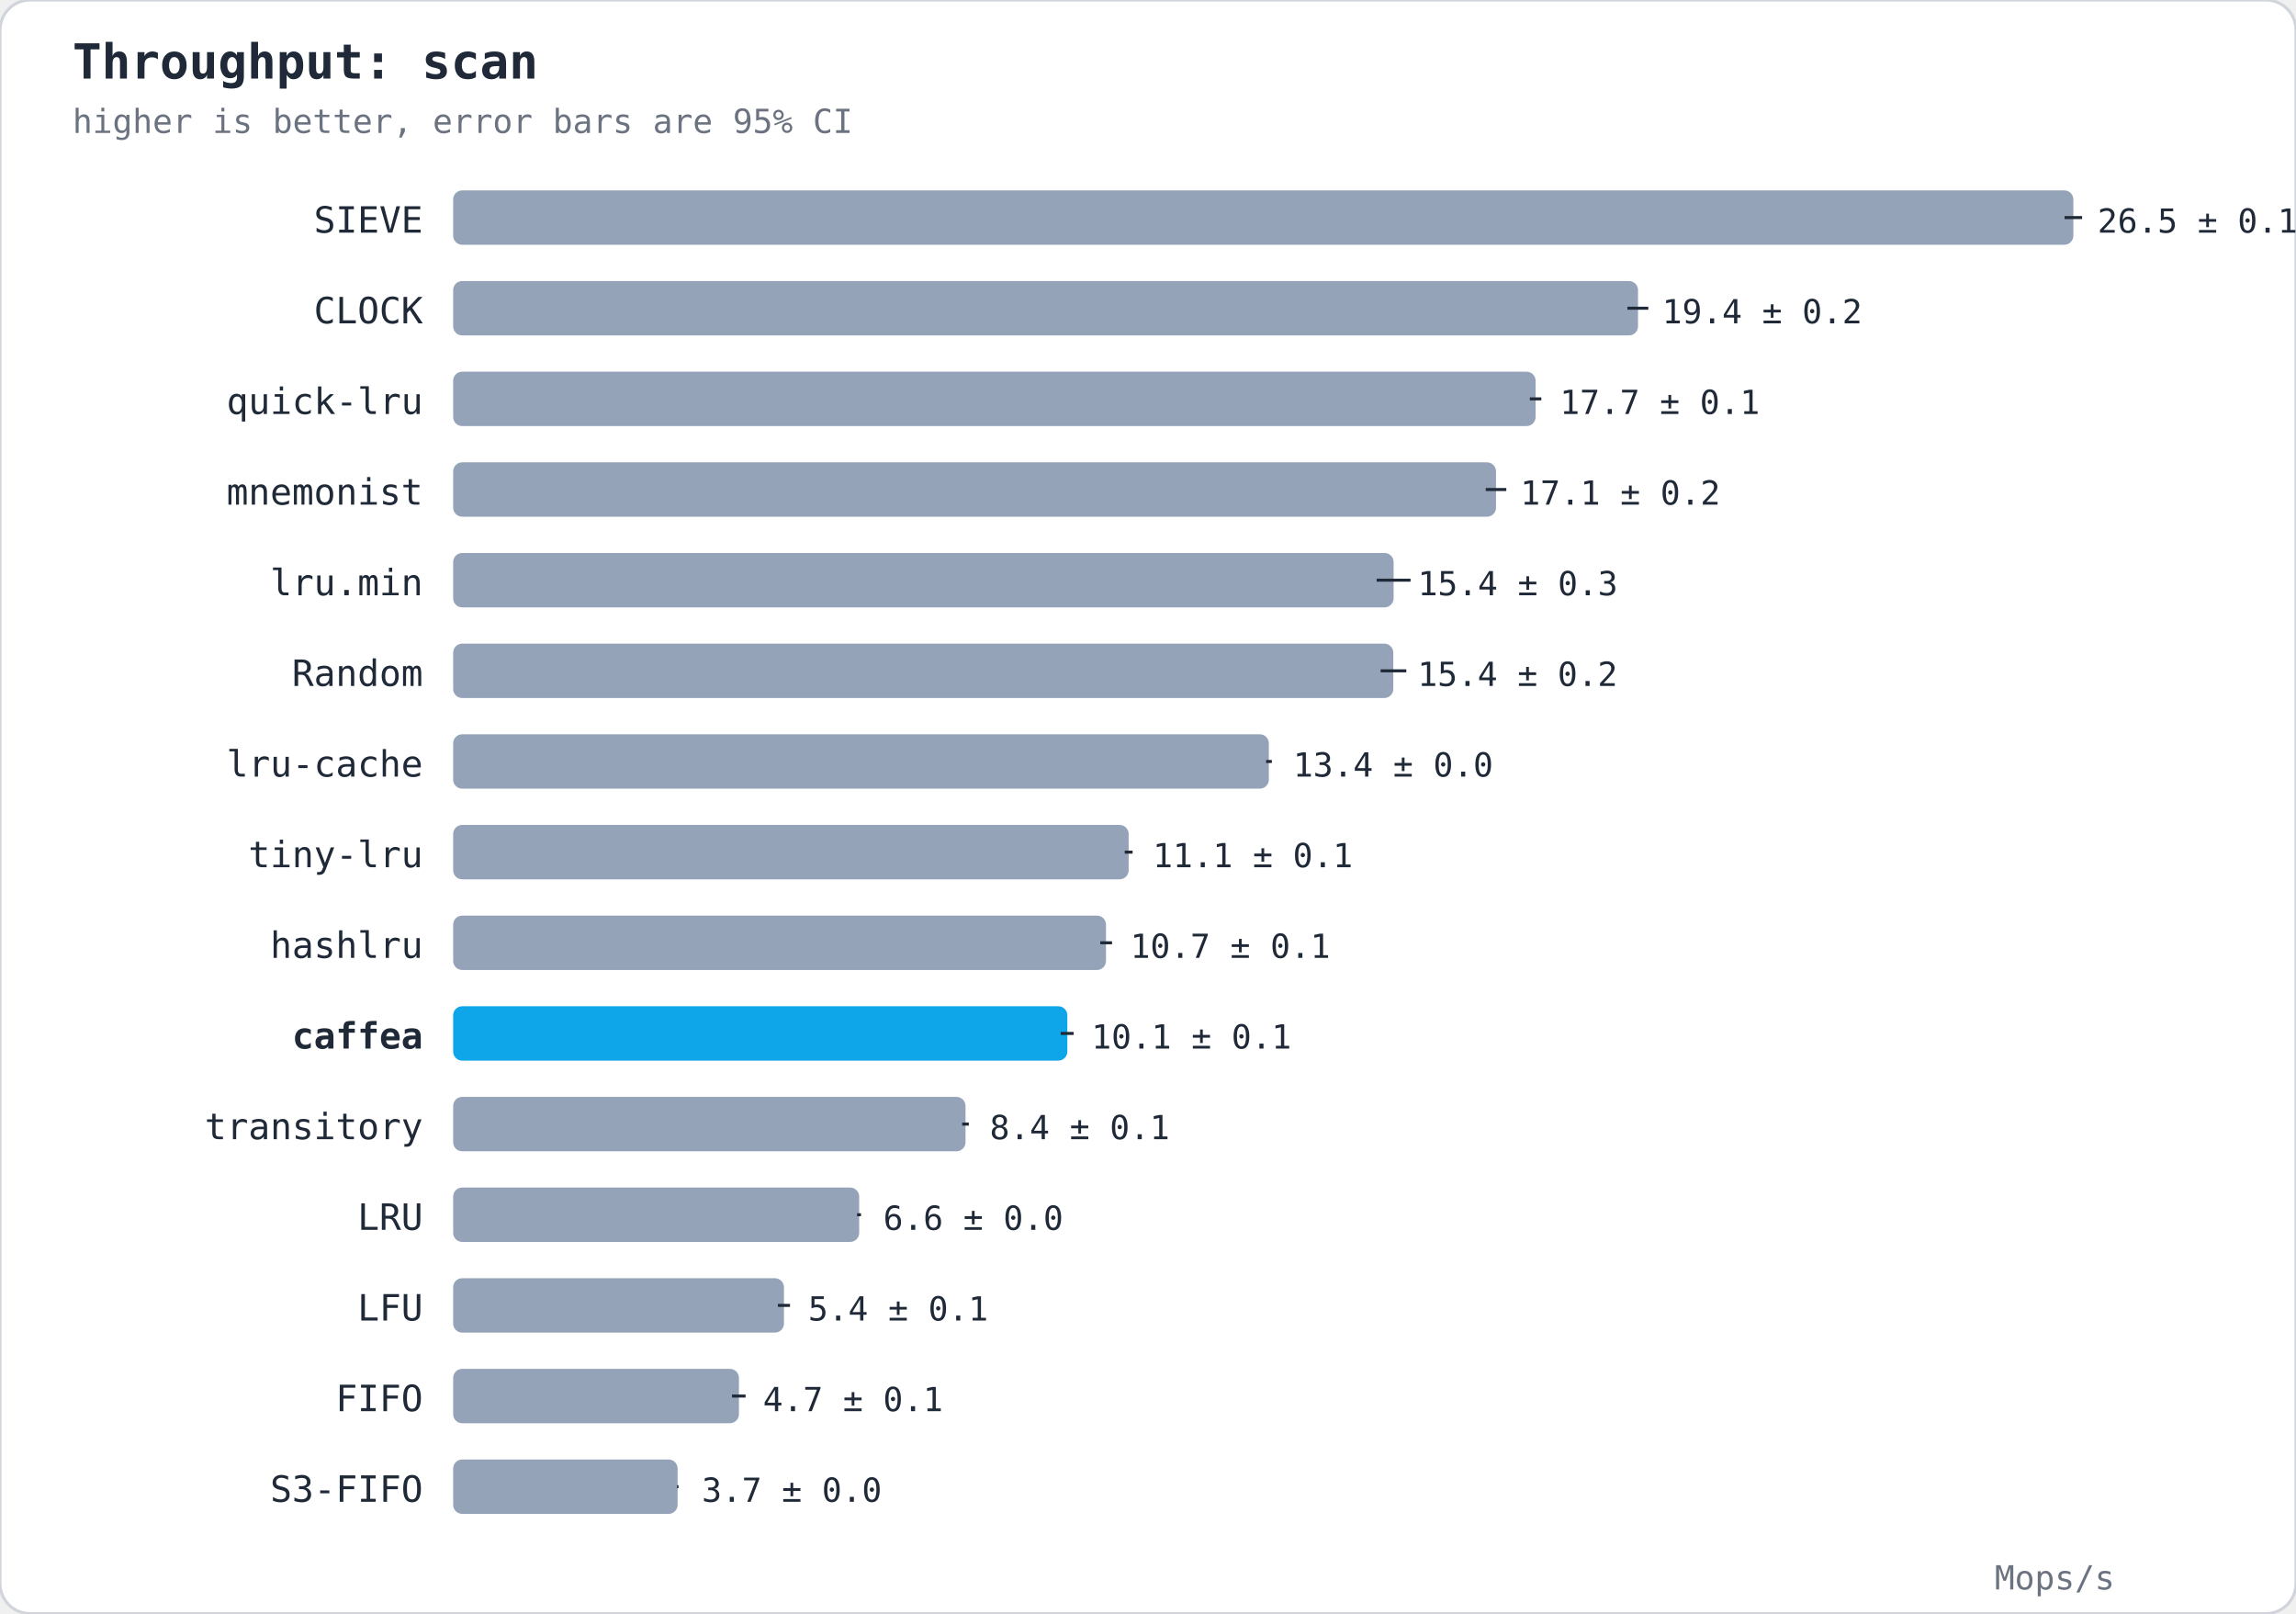
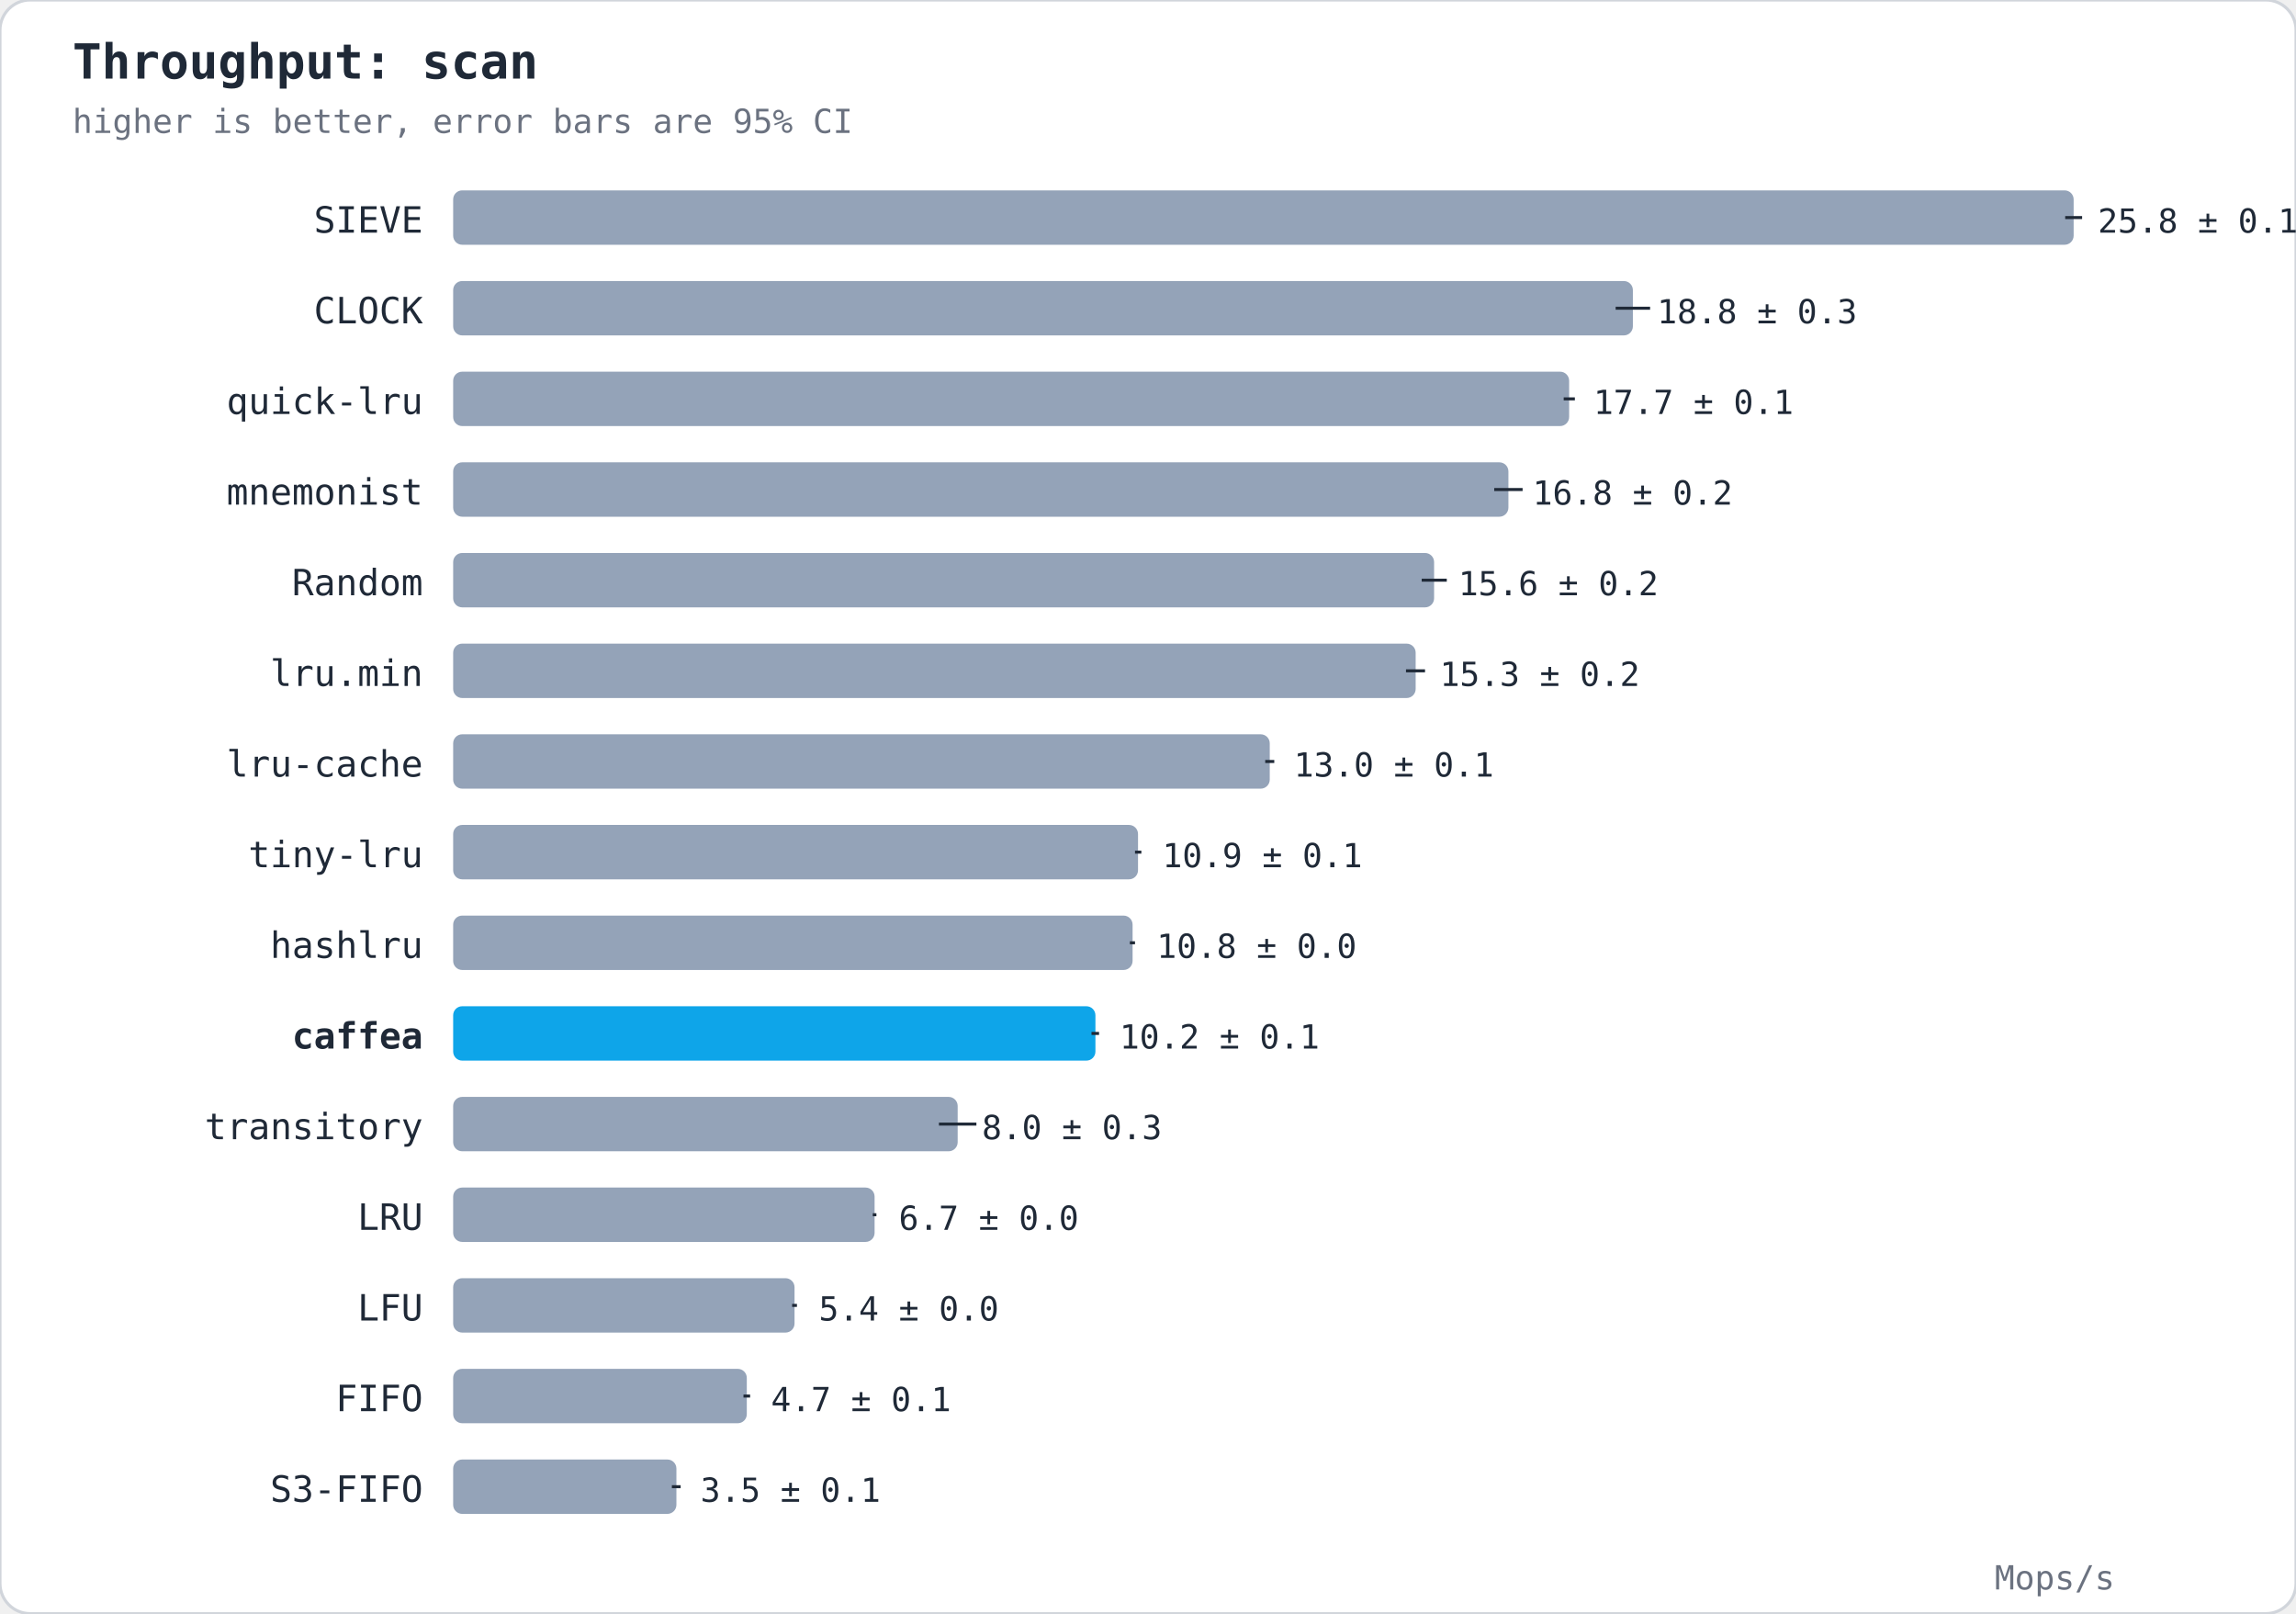
<svg xmlns="http://www.w3.org/2000/svg" viewBox="0 0 760 534" width="760" height="534" role="img">
  <rect x="0" y="0" width="760" height="534" rx="10" fill="#ffffff" stroke="#d1d5db" />
  <text x="24" y="26" font-family="ui-monospace,monospace" font-size="16" font-weight="700" fill="#1f2937">Throughput: scan</text>
  <text x="24" y="44" font-family="ui-monospace,monospace" font-size="11" fill="#6b7280">higher is better, error bars are 95% CI</text>
  <text x="140" y="77" text-anchor="end" font-family="ui-monospace,monospace" font-size="12" font-weight="400" fill="#1f2937">SIEVE</text>
-   <rect x="150" y="63" width="536.3" height="18" rx="3" fill="#94a3b8" />
-   <line x1="683.4" y1="72" x2="689.2" y2="72" stroke="#1f2937" stroke-width="1" />
-   <text x="694.303" y="77" font-family="ui-monospace,monospace" font-size="11" fill="#1f2937">26.5 ± 0.1</text>
+   <rect x="150" y="63" width="536.4" height="18" rx="3" fill="#94a3b8" />
+   <line x1="683.6" y1="72" x2="689.2" y2="72" stroke="#1f2937" stroke-width="1" />
+   <text x="694.409" y="77" font-family="ui-monospace,monospace" font-size="11" fill="#1f2937">25.8 ± 0.1</text>
  <text x="140" y="107" text-anchor="end" font-family="ui-monospace,monospace" font-size="12" font-weight="400" fill="#1f2937">CLOCK</text>
-   <rect x="150" y="93" width="392.2" height="18" rx="3" fill="#94a3b8" />
-   <line x1="538.7" y1="102" x2="545.6" y2="102" stroke="#1f2937" stroke-width="1" />
-   <text x="550.171" y="107" font-family="ui-monospace,monospace" font-size="11" fill="#1f2937">19.4 ± 0.2</text>
+   <rect x="150" y="93" width="390.5" height="18" rx="3" fill="#94a3b8" />
+   <line x1="534.8" y1="102" x2="546.2" y2="102" stroke="#1f2937" stroke-width="1" />
+   <text x="548.503" y="107" font-family="ui-monospace,monospace" font-size="11" fill="#1f2937">18.8 ± 0.3</text>
  <text x="140" y="137" text-anchor="end" font-family="ui-monospace,monospace" font-size="12" font-weight="400" fill="#1f2937">quick-lru</text>
-   <rect x="150" y="123" width="358.3" height="18" rx="3" fill="#94a3b8" />
-   <line x1="506.4" y1="132" x2="510.2" y2="132" stroke="#1f2937" stroke-width="1" />
-   <text x="516.298" y="137" font-family="ui-monospace,monospace" font-size="11" fill="#1f2937">17.7 ± 0.1</text>
+   <rect x="150" y="123" width="369.4" height="18" rx="3" fill="#94a3b8" />
+   <line x1="517.6" y1="132" x2="521.3" y2="132" stroke="#1f2937" stroke-width="1" />
+   <text x="527.446" y="137" font-family="ui-monospace,monospace" font-size="11" fill="#1f2937">17.7 ± 0.1</text>
  <text x="140" y="167" text-anchor="end" font-family="ui-monospace,monospace" font-size="12" font-weight="400" fill="#1f2937">mnemonist</text>
-   <rect x="150" y="153" width="345.2" height="18" rx="3" fill="#94a3b8" />
-   <line x1="491.8" y1="162" x2="498.6" y2="162" stroke="#1f2937" stroke-width="1" />
-   <text x="503.231" y="167" font-family="ui-monospace,monospace" font-size="11" fill="#1f2937">17.1 ± 0.2</text>
-   <text x="140" y="197" text-anchor="end" font-family="ui-monospace,monospace" font-size="12" font-weight="400" fill="#1f2937">lru.min</text>
-   <rect x="150" y="183" width="311.3" height="18" rx="3" fill="#94a3b8" />
-   <line x1="455.7" y1="192" x2="466.9" y2="192" stroke="#1f2937" stroke-width="1" />
-   <text x="469.278" y="197" font-family="ui-monospace,monospace" font-size="11" fill="#1f2937">15.4 ± 0.3</text>
-   <text x="140" y="227" text-anchor="end" font-family="ui-monospace,monospace" font-size="12" font-weight="400" fill="#1f2937">Random</text>
-   <rect x="150" y="213" width="311.2" height="18" rx="3" fill="#94a3b8" />
-   <line x1="457.0" y1="222" x2="465.5" y2="222" stroke="#1f2937" stroke-width="1" />
-   <text x="469.206" y="227" font-family="ui-monospace,monospace" font-size="11" fill="#1f2937">15.4 ± 0.2</text>
+   <rect x="150" y="153" width="349.3" height="18" rx="3" fill="#94a3b8" />
+   <line x1="494.6" y1="162" x2="504.0" y2="162" stroke="#1f2937" stroke-width="1" />
+   <text x="507.29" y="167" font-family="ui-monospace,monospace" font-size="11" fill="#1f2937">16.8 ± 0.2</text>
+   <text x="140" y="197" text-anchor="end" font-family="ui-monospace,monospace" font-size="12" font-weight="400" fill="#1f2937">Random</text>
+   <rect x="150" y="183" width="324.7" height="18" rx="3" fill="#94a3b8" />
+   <line x1="470.6" y1="192" x2="478.9" y2="192" stroke="#1f2937" stroke-width="1" />
+   <text x="482.715" y="197" font-family="ui-monospace,monospace" font-size="11" fill="#1f2937">15.6 ± 0.2</text>
+   <text x="140" y="227" text-anchor="end" font-family="ui-monospace,monospace" font-size="12" font-weight="400" fill="#1f2937">lru.min</text>
+   <rect x="150" y="213" width="318.6" height="18" rx="3" fill="#94a3b8" />
+   <line x1="465.4" y1="222" x2="471.7" y2="222" stroke="#1f2937" stroke-width="1" />
+   <text x="476.562" y="227" font-family="ui-monospace,monospace" font-size="11" fill="#1f2937">15.3 ± 0.2</text>
  <text x="140" y="257" text-anchor="end" font-family="ui-monospace,monospace" font-size="12" font-weight="400" fill="#1f2937">lru-cache</text>
-   <rect x="150" y="243" width="270.0" height="18" rx="3" fill="#94a3b8" />
-   <line x1="419.1" y1="252" x2="421.0" y2="252" stroke="#1f2937" stroke-width="1" />
-   <text x="428.036" y="257" font-family="ui-monospace,monospace" font-size="11" fill="#1f2937">13.4 ± 0.0</text>
+   <rect x="150" y="243" width="270.3" height="18" rx="3" fill="#94a3b8" />
+   <line x1="418.8" y1="252" x2="421.8" y2="252" stroke="#1f2937" stroke-width="1" />
+   <text x="428.26" y="257" font-family="ui-monospace,monospace" font-size="11" fill="#1f2937">13.0 ± 0.1</text>
  <text x="140" y="287" text-anchor="end" font-family="ui-monospace,monospace" font-size="12" font-weight="400" fill="#1f2937">tiny-lru</text>
-   <rect x="150" y="273" width="223.6" height="18" rx="3" fill="#94a3b8" />
-   <line x1="372.3" y1="282" x2="374.9" y2="282" stroke="#1f2937" stroke-width="1" />
-   <text x="381.58" y="287" font-family="ui-monospace,monospace" font-size="11" fill="#1f2937">11.1 ± 0.1</text>
+   <rect x="150" y="273" width="226.7" height="18" rx="3" fill="#94a3b8" />
+   <line x1="375.7" y1="282" x2="377.8" y2="282" stroke="#1f2937" stroke-width="1" />
+   <text x="384.731" y="287" font-family="ui-monospace,monospace" font-size="11" fill="#1f2937">10.9 ± 0.1</text>
  <text x="140" y="317" text-anchor="end" font-family="ui-monospace,monospace" font-size="12" font-weight="400" fill="#1f2937">hashlru</text>
-   <rect x="150" y="303" width="216.1" height="18" rx="3" fill="#94a3b8" />
-   <line x1="364.2" y1="312" x2="368.1" y2="312" stroke="#1f2937" stroke-width="1" />
-   <text x="374.129" y="317" font-family="ui-monospace,monospace" font-size="11" fill="#1f2937">10.7 ± 0.1</text>
+   <rect x="150" y="303" width="224.9" height="18" rx="3" fill="#94a3b8" />
+   <line x1="374.0" y1="312" x2="375.7" y2="312" stroke="#1f2937" stroke-width="1" />
+   <text x="382.855" y="317" font-family="ui-monospace,monospace" font-size="11" fill="#1f2937">10.8 ± 0.0</text>
  <text x="140" y="347" text-anchor="end" font-family="ui-monospace,monospace" font-size="12" font-weight="700" fill="#1f2937">caffea</text>
-   <rect x="150" y="333" width="203.3" height="18" rx="3" fill="#0ea5e9" />
-   <line x1="351.1" y1="342" x2="355.4" y2="342" stroke="#1f2937" stroke-width="1" />
-   <text x="361.26" y="347" font-family="ui-monospace,monospace" font-size="11" fill="#1f2937">10.1 ± 0.1</text>
+   <rect x="150" y="333" width="212.6" height="18" rx="3" fill="#0ea5e9" />
+   <line x1="361.3" y1="342" x2="363.8" y2="342" stroke="#1f2937" stroke-width="1" />
+   <text x="370.56" y="347" font-family="ui-monospace,monospace" font-size="11" fill="#1f2937">10.2 ± 0.1</text>
  <text x="140" y="377" text-anchor="end" font-family="ui-monospace,monospace" font-size="12" font-weight="400" fill="#1f2937">transitory</text>
-   <rect x="150" y="363" width="169.6" height="18" rx="3" fill="#94a3b8" />
-   <line x1="318.5" y1="372" x2="320.7" y2="372" stroke="#1f2937" stroke-width="1" />
-   <text x="327.588" y="377" font-family="ui-monospace,monospace" font-size="11" fill="#1f2937">8.4 ± 0.1</text>
+   <rect x="150" y="363" width="167.0" height="18" rx="3" fill="#94a3b8" />
+   <line x1="310.8" y1="372" x2="323.2" y2="372" stroke="#1f2937" stroke-width="1" />
+   <text x="325.008" y="377" font-family="ui-monospace,monospace" font-size="11" fill="#1f2937">8.0 ± 0.3</text>
  <text x="140" y="407" text-anchor="end" font-family="ui-monospace,monospace" font-size="12" font-weight="400" fill="#1f2937">LRU</text>
-   <rect x="150" y="393" width="134.4" height="18" rx="3" fill="#94a3b8" />
-   <line x1="283.7" y1="402" x2="285.0" y2="402" stroke="#1f2937" stroke-width="1" />
-   <text x="292.352" y="407" font-family="ui-monospace,monospace" font-size="11" fill="#1f2937">6.6 ± 0.0</text>
+   <rect x="150" y="393" width="139.5" height="18" rx="3" fill="#94a3b8" />
+   <line x1="288.9" y1="402" x2="290.1" y2="402" stroke="#1f2937" stroke-width="1" />
+   <text x="297.486" y="407" font-family="ui-monospace,monospace" font-size="11" fill="#1f2937">6.7 ± 0.0</text>
  <text x="140" y="437" text-anchor="end" font-family="ui-monospace,monospace" font-size="12" font-weight="400" fill="#1f2937">LFU</text>
-   <rect x="150" y="423" width="109.5" height="18" rx="3" fill="#94a3b8" />
-   <line x1="257.5" y1="432" x2="261.5" y2="432" stroke="#1f2937" stroke-width="1" />
-   <text x="267.511" y="437" font-family="ui-monospace,monospace" font-size="11" fill="#1f2937">5.4 ± 0.1</text>
+   <rect x="150" y="423" width="113.0" height="18" rx="3" fill="#94a3b8" />
+   <line x1="262.2" y1="432" x2="263.8" y2="432" stroke="#1f2937" stroke-width="1" />
+   <text x="271.031" y="437" font-family="ui-monospace,monospace" font-size="11" fill="#1f2937">5.4 ± 0.0</text>
  <text x="140" y="467" text-anchor="end" font-family="ui-monospace,monospace" font-size="12" font-weight="400" fill="#1f2937">FIFO</text>
-   <rect x="150" y="453" width="94.6" height="18" rx="3" fill="#94a3b8" />
-   <line x1="242.3" y1="462" x2="246.8" y2="462" stroke="#1f2937" stroke-width="1" />
-   <text x="252.556" y="467" font-family="ui-monospace,monospace" font-size="11" fill="#1f2937">4.7 ± 0.1</text>
+   <rect x="150" y="453" width="97.2" height="18" rx="3" fill="#94a3b8" />
+   <line x1="246.1" y1="462" x2="248.3" y2="462" stroke="#1f2937" stroke-width="1" />
+   <text x="255.216" y="467" font-family="ui-monospace,monospace" font-size="11" fill="#1f2937">4.7 ± 0.1</text>
  <text x="140" y="497" text-anchor="end" font-family="ui-monospace,monospace" font-size="12" font-weight="400" fill="#1f2937">S3-FIFO</text>
-   <rect x="150" y="483" width="74.3" height="18" rx="3" fill="#94a3b8" />
-   <line x1="224.1" y1="492" x2="224.6" y2="492" stroke="#1f2937" stroke-width="1" />
-   <text x="232.306" y="497" font-family="ui-monospace,monospace" font-size="11" fill="#1f2937">3.7 ± 0.0</text>
+   <rect x="150" y="483" width="73.9" height="18" rx="3" fill="#94a3b8" />
+   <line x1="222.4" y1="492" x2="225.3" y2="492" stroke="#1f2937" stroke-width="1" />
+   <text x="231.861" y="497" font-family="ui-monospace,monospace" font-size="11" fill="#1f2937">3.5 ± 0.1</text>
  <text x="700" y="526" text-anchor="end" font-family="ui-monospace,monospace" font-size="11" fill="#6b7280">Mops/s</text>
</svg>
